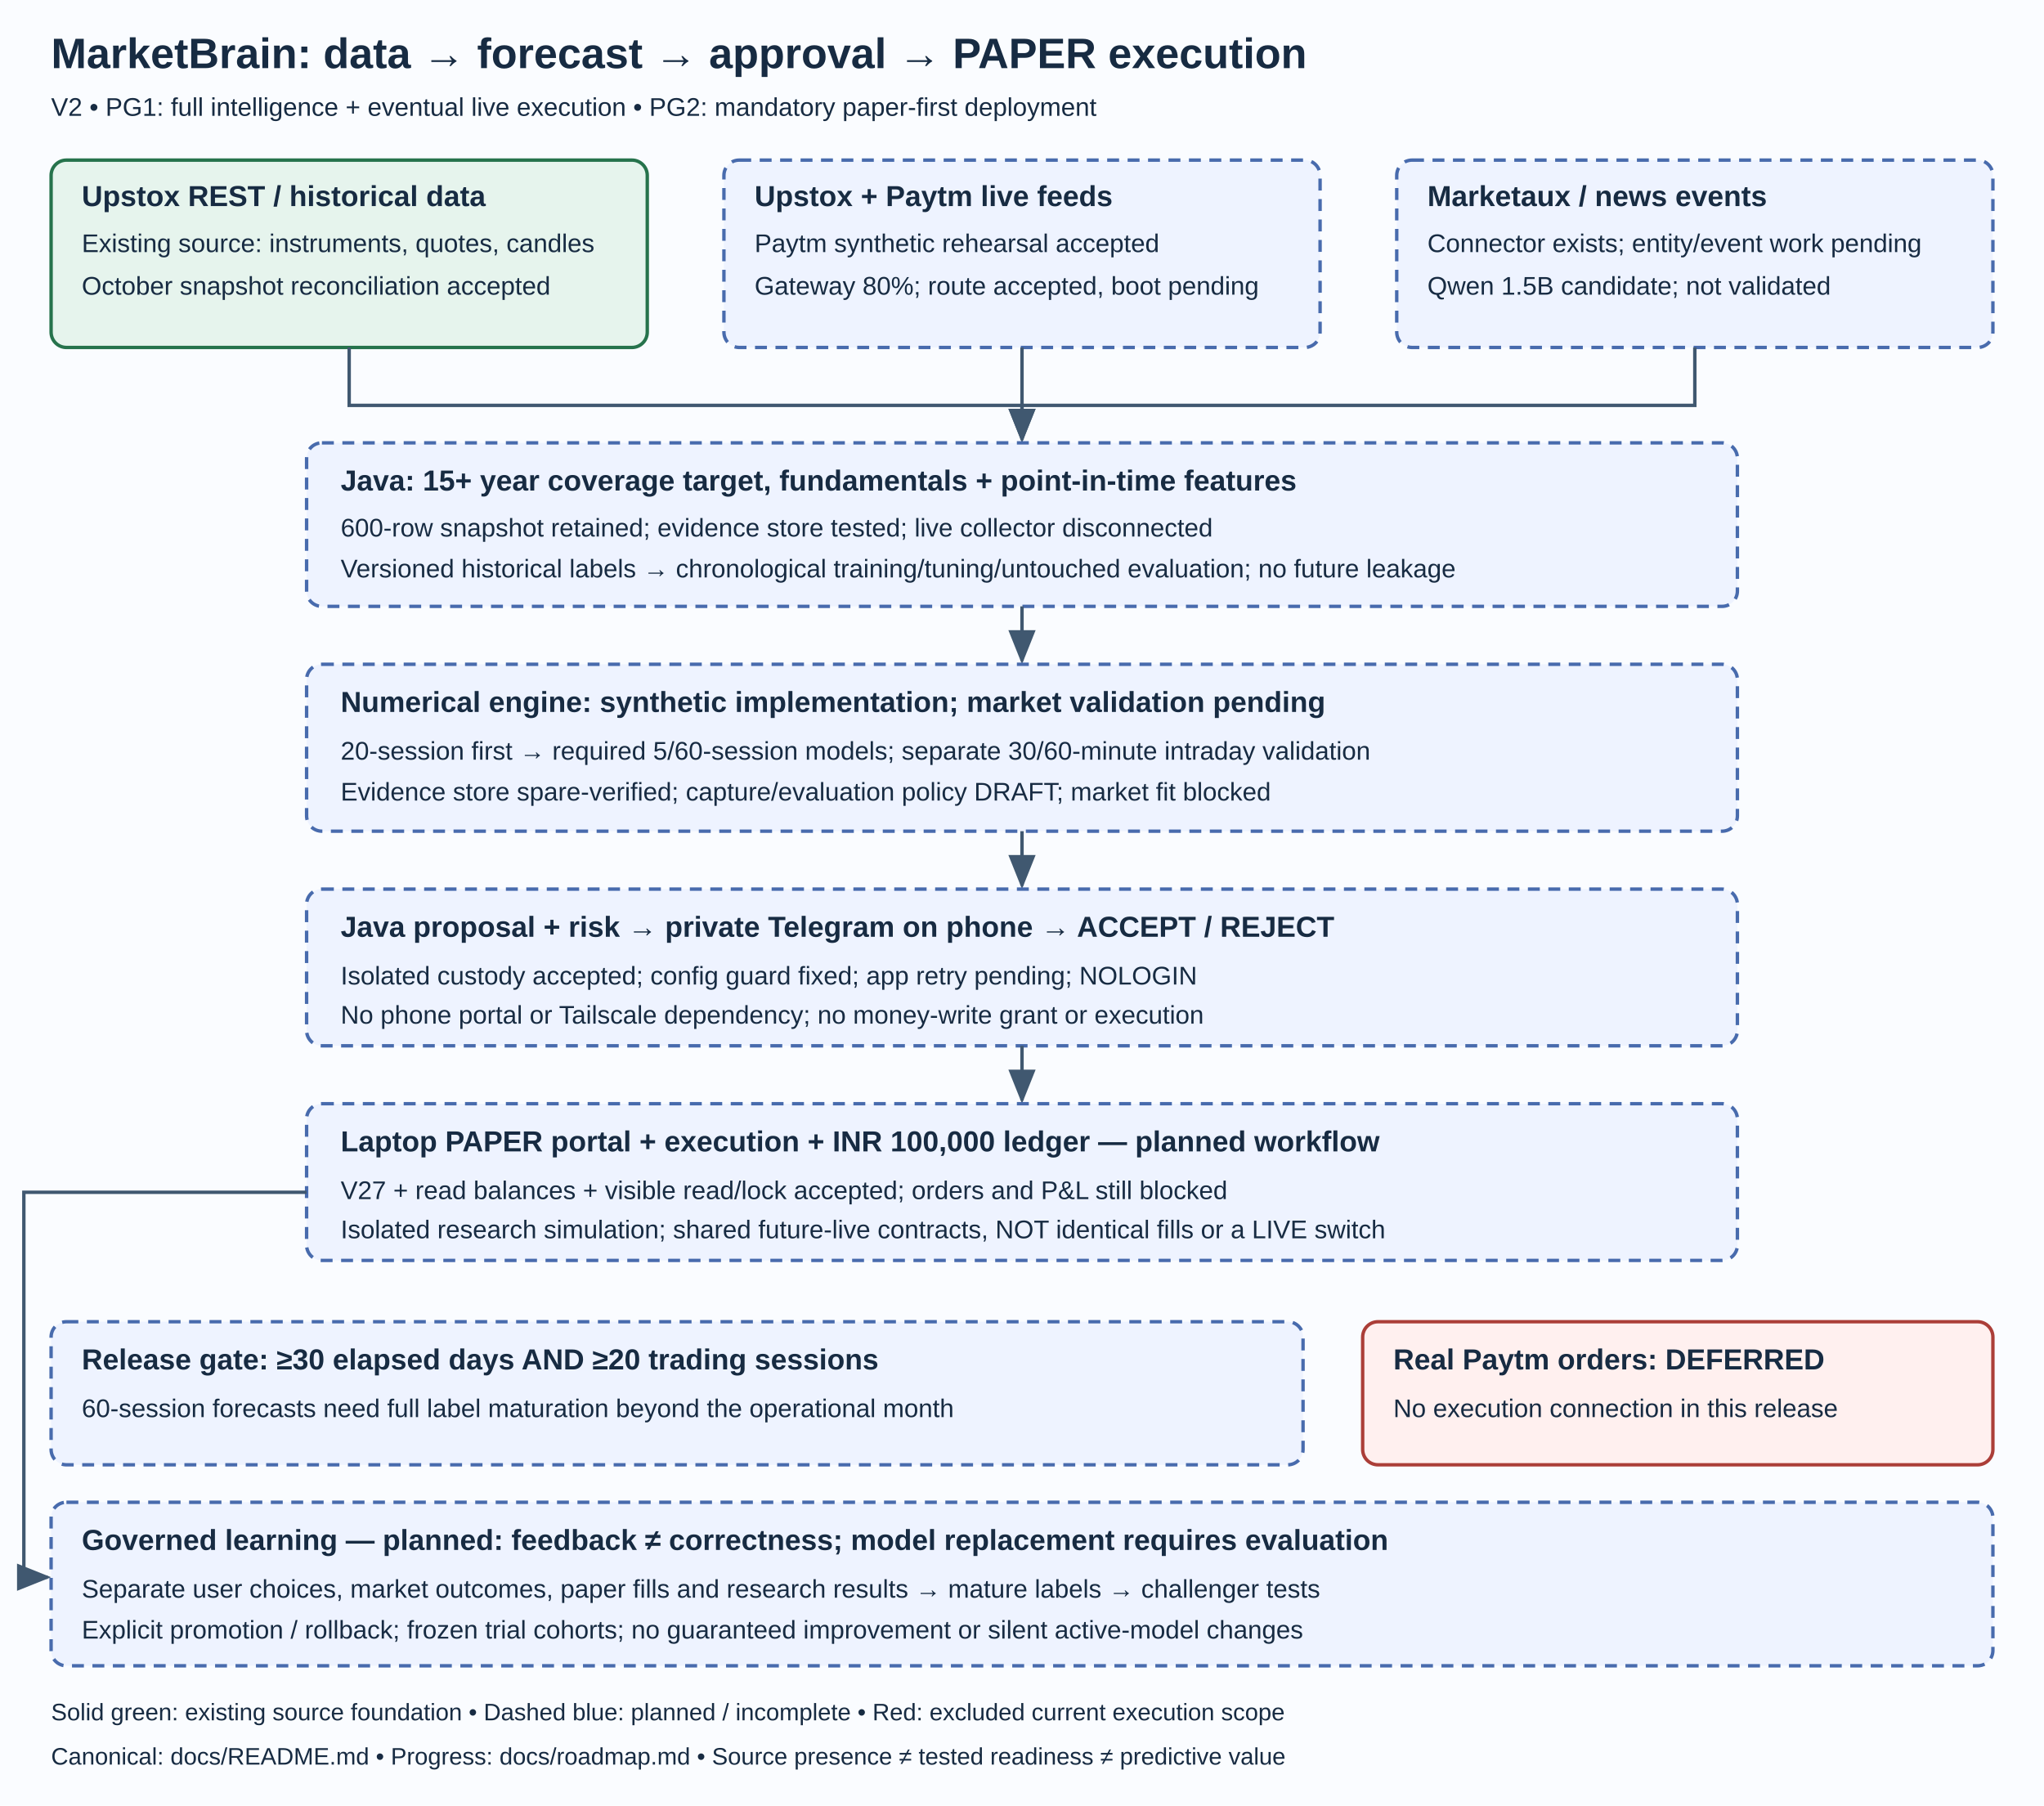
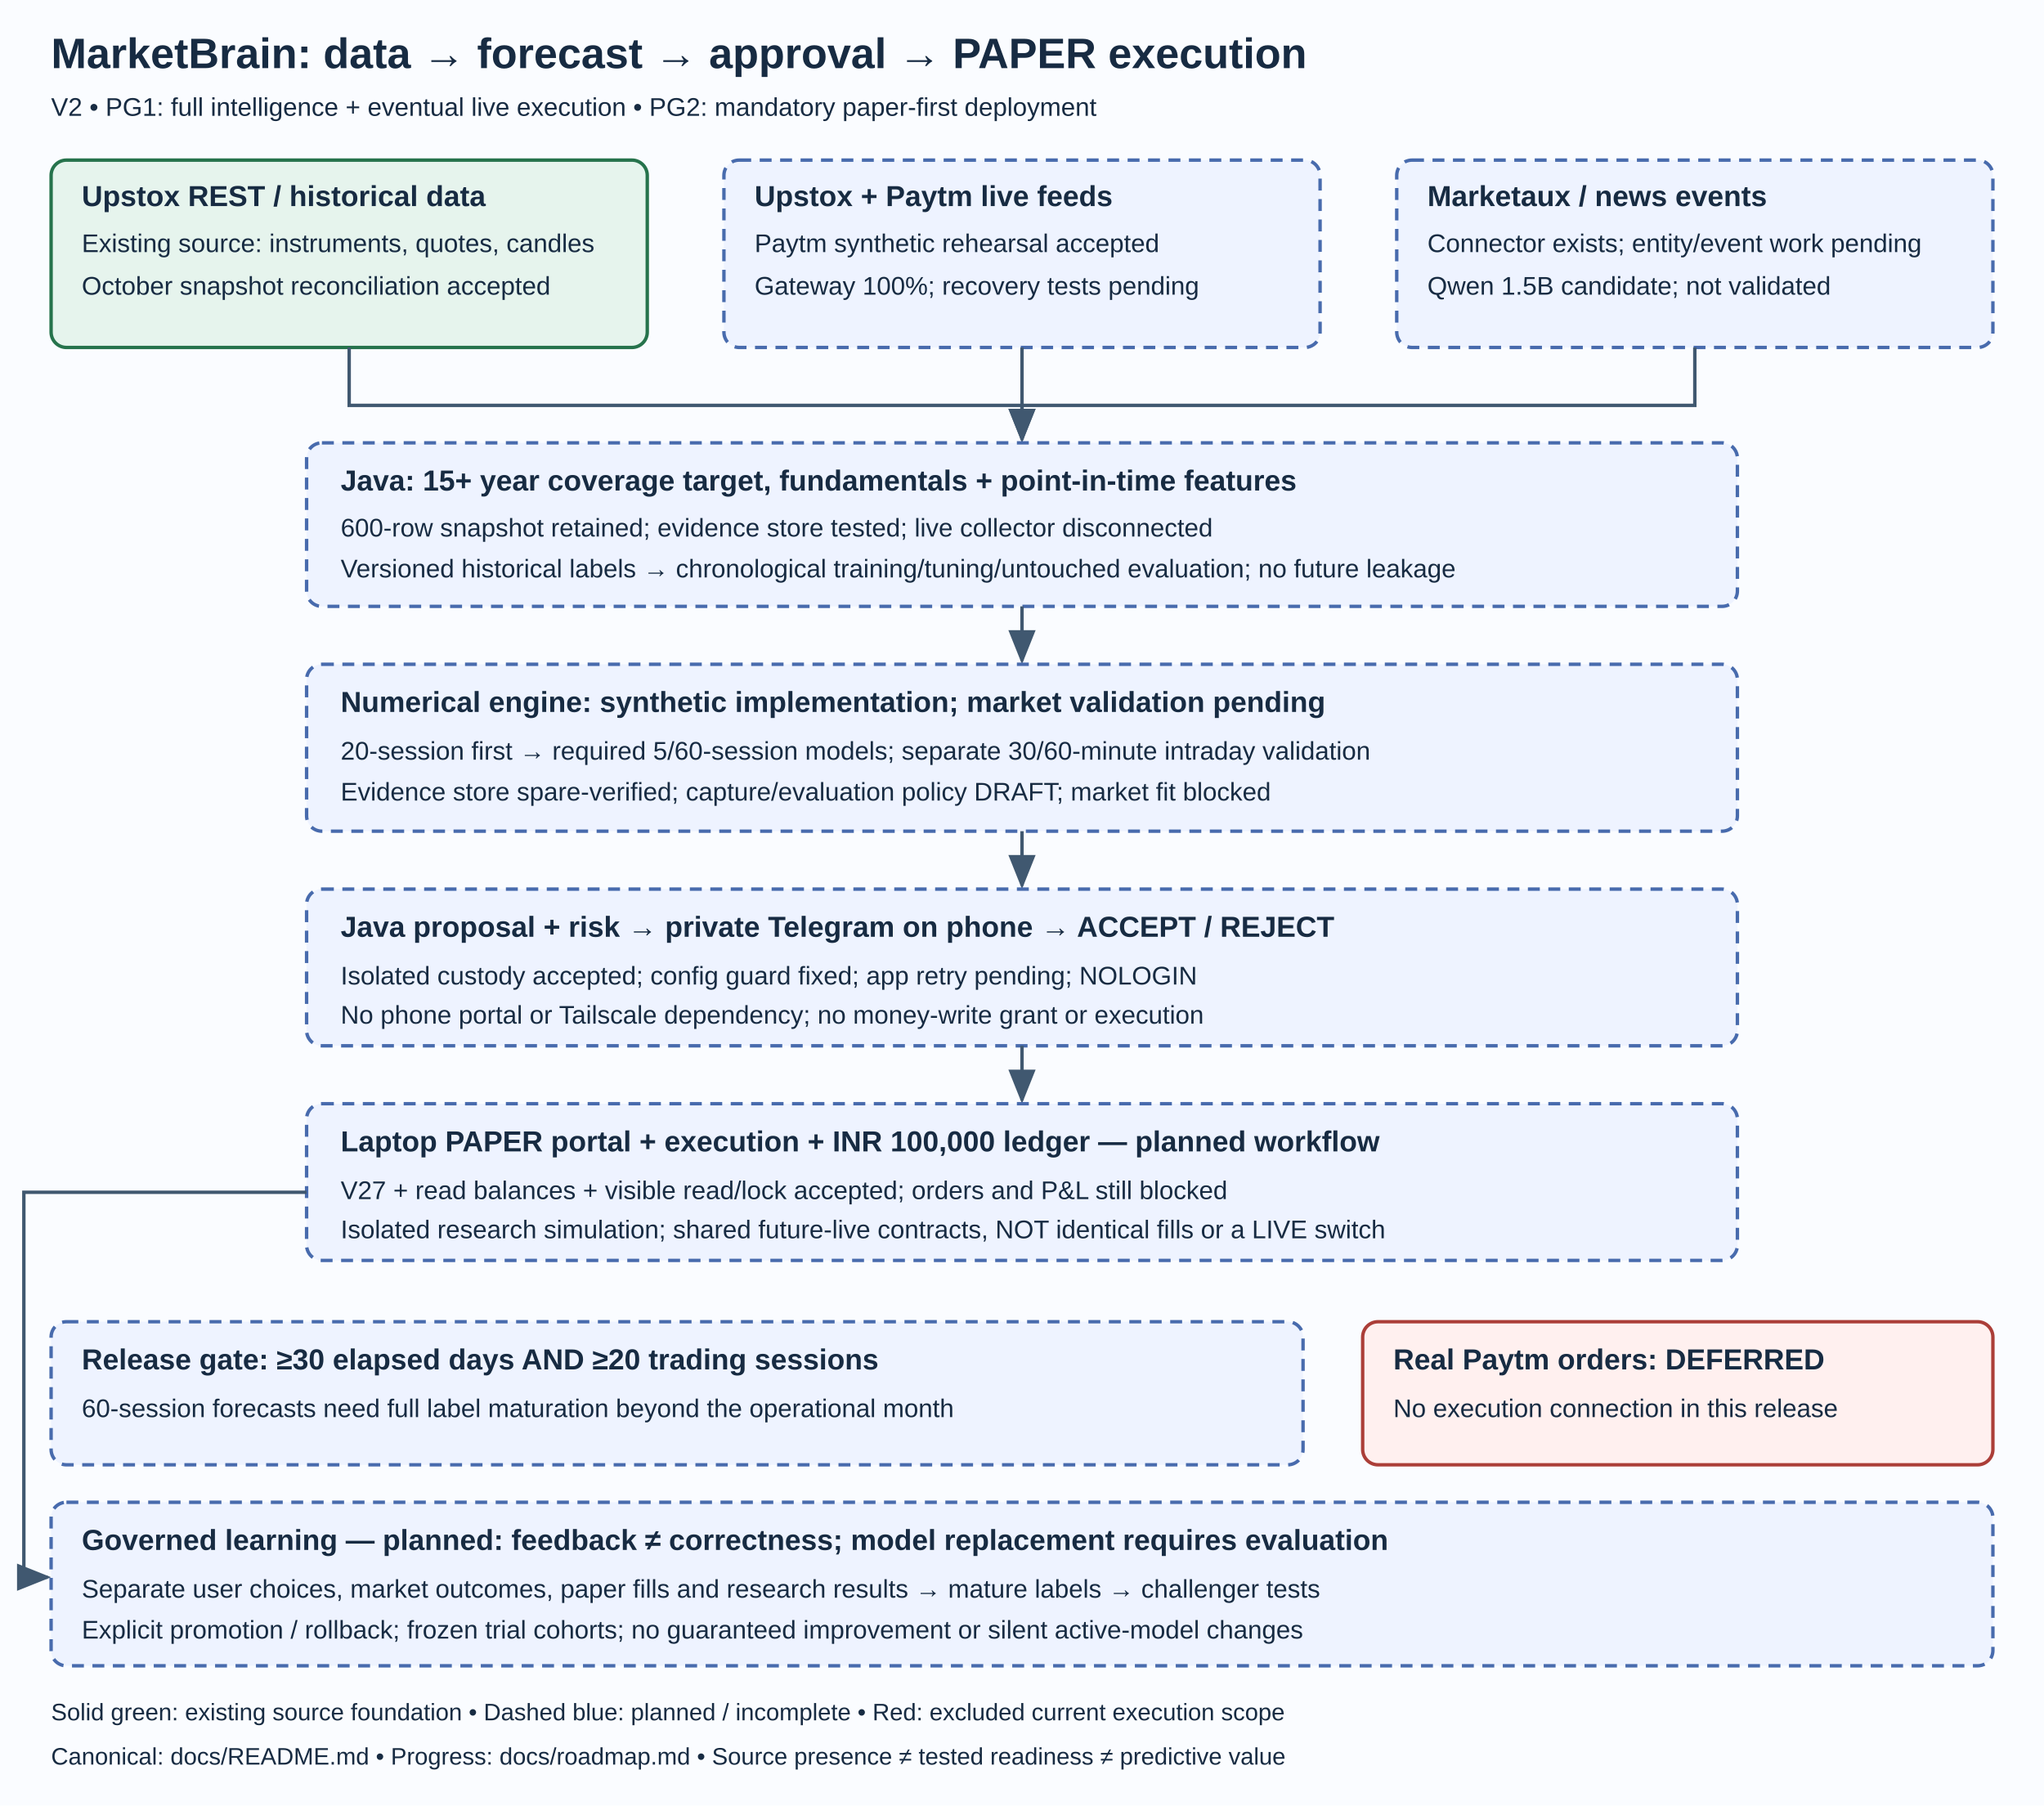
<svg xmlns="http://www.w3.org/2000/svg" width="1200" height="1060" viewBox="0 0 1200 1060" role="img" aria-labelledby="title desc">
  <defs>
    <marker id="arrow" markerWidth="10" markerHeight="8" refX="9" refY="4" orient="auto">
      <path d="M0,0 L10,4 L0,8 Z" fill="#405870" />
    </marker>
    <style>
      text { font-family: Arial, sans-serif; fill: #172b42; }
      .heading { font-size: 25px; font-weight: bold; }
      .label { font-size: 17px; font-weight: bold; }
      .body { font-size: 15px; }
      .small { font-size: 14px; }
      .existing { fill: #e6f4ed; stroke: #26734c; stroke-width: 2; }
      .planned { fill: #eef3ff; stroke: #486bad; stroke-width: 2; stroke-dasharray: 7 5; }
      .blocked { fill: #fff0ef; stroke: #ab3e38; stroke-width: 2; }
      .line { fill: none; stroke: #405870; stroke-width: 2; marker-end: url(#arrow); }
    </style>
  </defs>
  <rect width="1200" height="1060" fill="#fafcff" />
  <text x="30" y="40" class="heading">MarketBrain: data → forecast → approval → PAPER execution</text>
  <text x="30" y="68" class="body">V2 • PG1: full intelligence + eventual live execution • PG2: mandatory paper-first deployment</text>
  <rect x="30" y="94" width="350" height="110" rx="9" class="existing" />
  <text x="48" y="121" class="label">Upstox REST / historical data</text>
  <text x="48" y="148" class="body">Existing source: instruments, quotes, candles</text>
  <text x="48" y="173" class="body">October snapshot reconciliation accepted</text>
  <rect x="425" y="94" width="350" height="110" rx="9" class="planned" />
  <text x="443" y="121" class="label">Upstox + Paytm live feeds</text>
  <text x="443" y="148" class="body">Paytm synthetic rehearsal accepted</text>
-   <text x="443" y="173" class="body">Gateway 80%; route accepted, boot pending</text>
+   <text x="443" y="173" class="body">Gateway 100%; recovery tests pending</text>
  <rect x="820" y="94" width="350" height="110" rx="9" class="planned" />
  <text x="838" y="121" class="label">Marketaux / news events</text>
  <text x="838" y="148" class="body">Connector exists; entity/event work pending</text>
  <text x="838" y="173" class="body">Qwen 1.5B candidate; not validated</text>
  <path d="M205 204 V238 H600 V258" class="line" />
  <path d="M600 204 V258" class="line" />
  <path d="M995 204 V238 H600" fill="none" stroke="#405870" stroke-width="2" />
  <rect x="180" y="260" width="840" height="96" rx="9" class="planned" />
  <text x="200" y="288" class="label">Java: 15+ year coverage target, fundamentals + point-in-time features</text>
  <text x="200" y="315" class="body">600-row snapshot retained; evidence store tested; live collector disconnected</text>
  <text x="200" y="339" class="body">Versioned historical labels → chronological training/tuning/untouched evaluation; no future leakage</text>
  <path d="M600 356 V388" class="line" />
  <rect x="180" y="390" width="840" height="98" rx="9" class="planned" />
  <text x="200" y="418" class="label">Numerical engine: synthetic implementation; market validation pending</text>
  <text x="200" y="446" class="body">20-session first → required 5/60-session models; separate 30/60-minute intraday validation</text>
  <text x="200" y="470" class="body">Evidence store spare-verified; capture/evaluation policy DRAFT; market fit blocked</text>
  <path d="M600 488 V520" class="line" />
  <rect x="180" y="522" width="840" height="92" rx="9" class="planned" />
  <text x="200" y="550" class="label">Java proposal + risk → private Telegram on phone → ACCEPT / REJECT</text>
  <text x="200" y="578" class="body">Isolated custody accepted; config guard fixed; app retry pending; NOLOGIN</text>
  <text x="200" y="601" class="body">No phone portal or Tailscale dependency; no money-write grant or execution</text>
  <path d="M600 614 V646" class="line" />
  <rect x="180" y="648" width="840" height="92" rx="9" class="planned" />
  <text x="200" y="676" class="label">Laptop PAPER portal + execution + INR 100,000 ledger — planned workflow</text>
  <text x="200" y="704" class="body">V27 + read balances + visible read/lock accepted; orders and P&amp;L still blocked</text>
  <text x="200" y="727" class="body">Isolated research simulation; shared future-live contracts, NOT identical fills or a LIVE switch</text>
  <rect x="30" y="776" width="735" height="84" rx="9" class="planned" />
  <text x="48" y="804" class="label">Release gate: ≥30 elapsed days AND ≥20 trading sessions</text>
  <text x="48" y="832" class="body">60-session forecasts need full label maturation beyond the operational month</text>
  <rect x="800" y="776" width="370" height="84" rx="9" class="blocked" />
  <text x="818" y="804" class="label">Real Paytm orders: DEFERRED</text>
  <text x="818" y="832" class="body">No execution connection in this release</text>
  <path d="M180 700 H14 V926 H28" class="line" />
  <rect x="30" y="882" width="1140" height="96" rx="9" class="planned" />
  <text x="48" y="910" class="label">Governed learning — planned: feedback ≠ correctness; model replacement requires evaluation</text>
  <text x="48" y="938" class="body">Separate user choices, market outcomes, paper fills and research results → mature labels → challenger tests</text>
  <text x="48" y="962" class="body">Explicit promotion / rollback; frozen trial cohorts; no guaranteed improvement or silent active-model changes</text>
  <text x="30" y="1010" class="small">Solid green: existing source foundation • Dashed blue: planned / incomplete • Red: excluded current execution scope</text>
  <text x="30" y="1036" class="small">Canonical: docs/README.md • Progress: docs/roadmap.md • Source presence ≠ tested readiness ≠ predictive value</text>
</svg>
